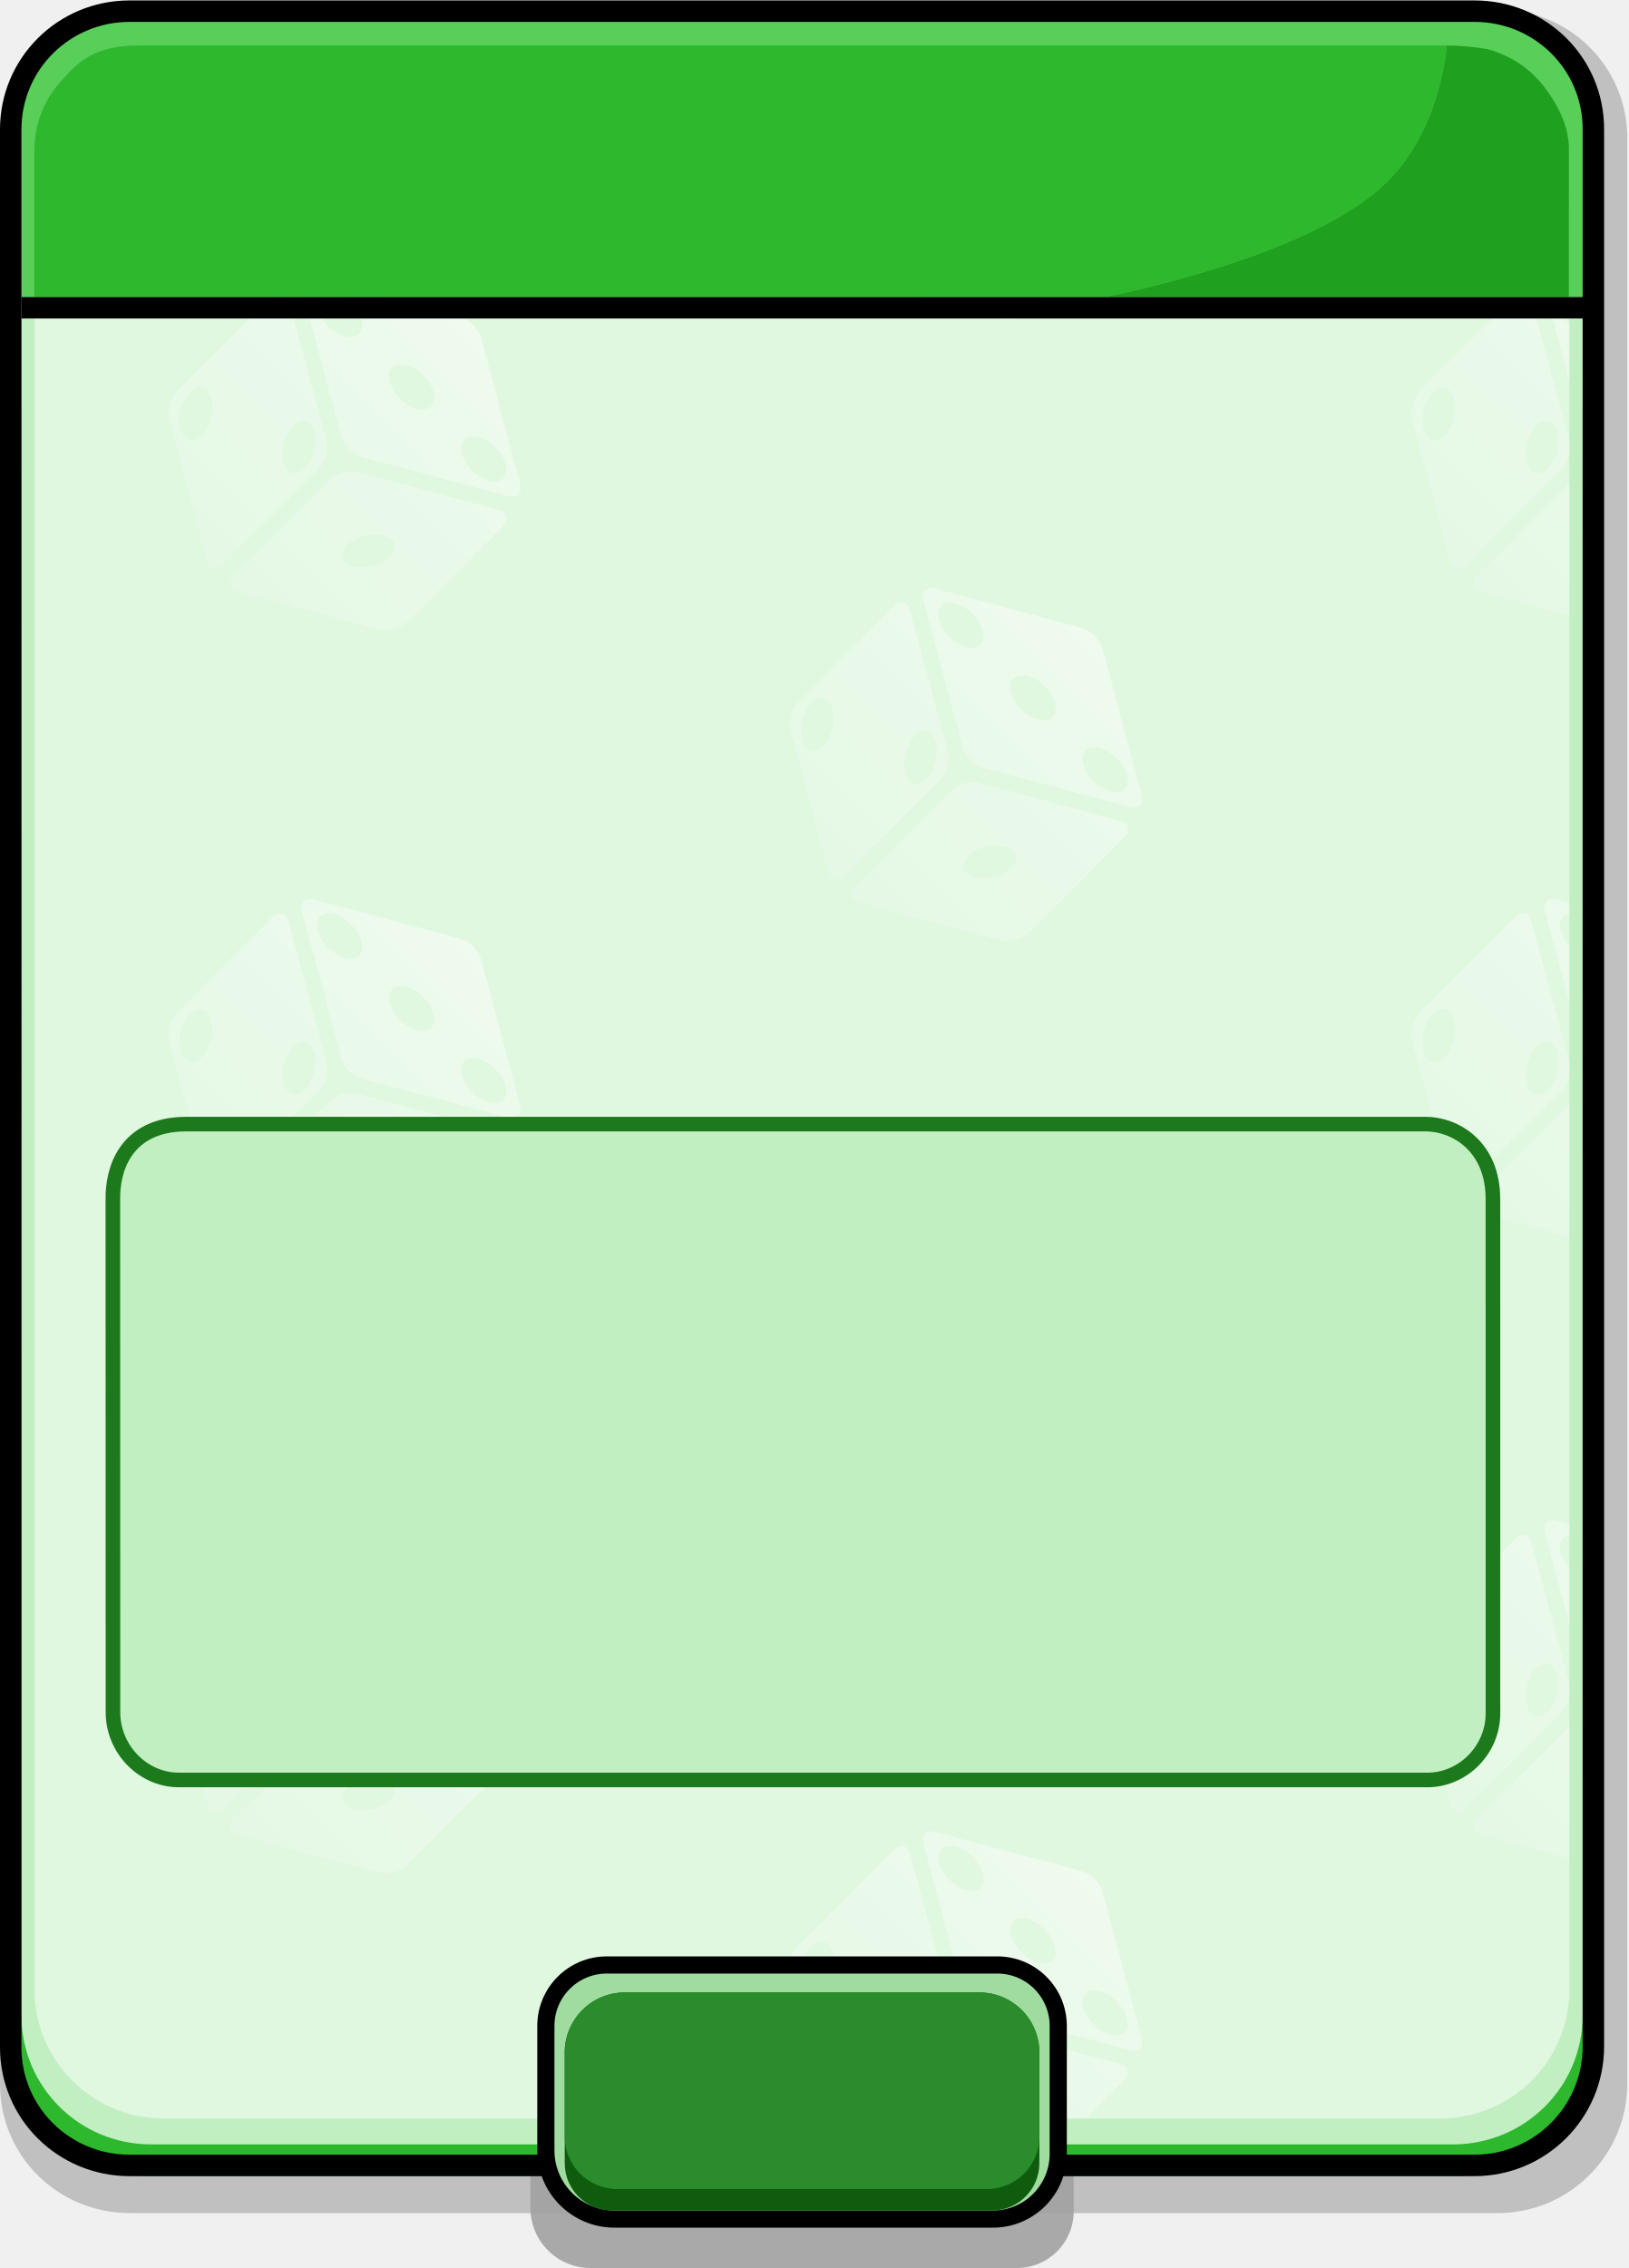
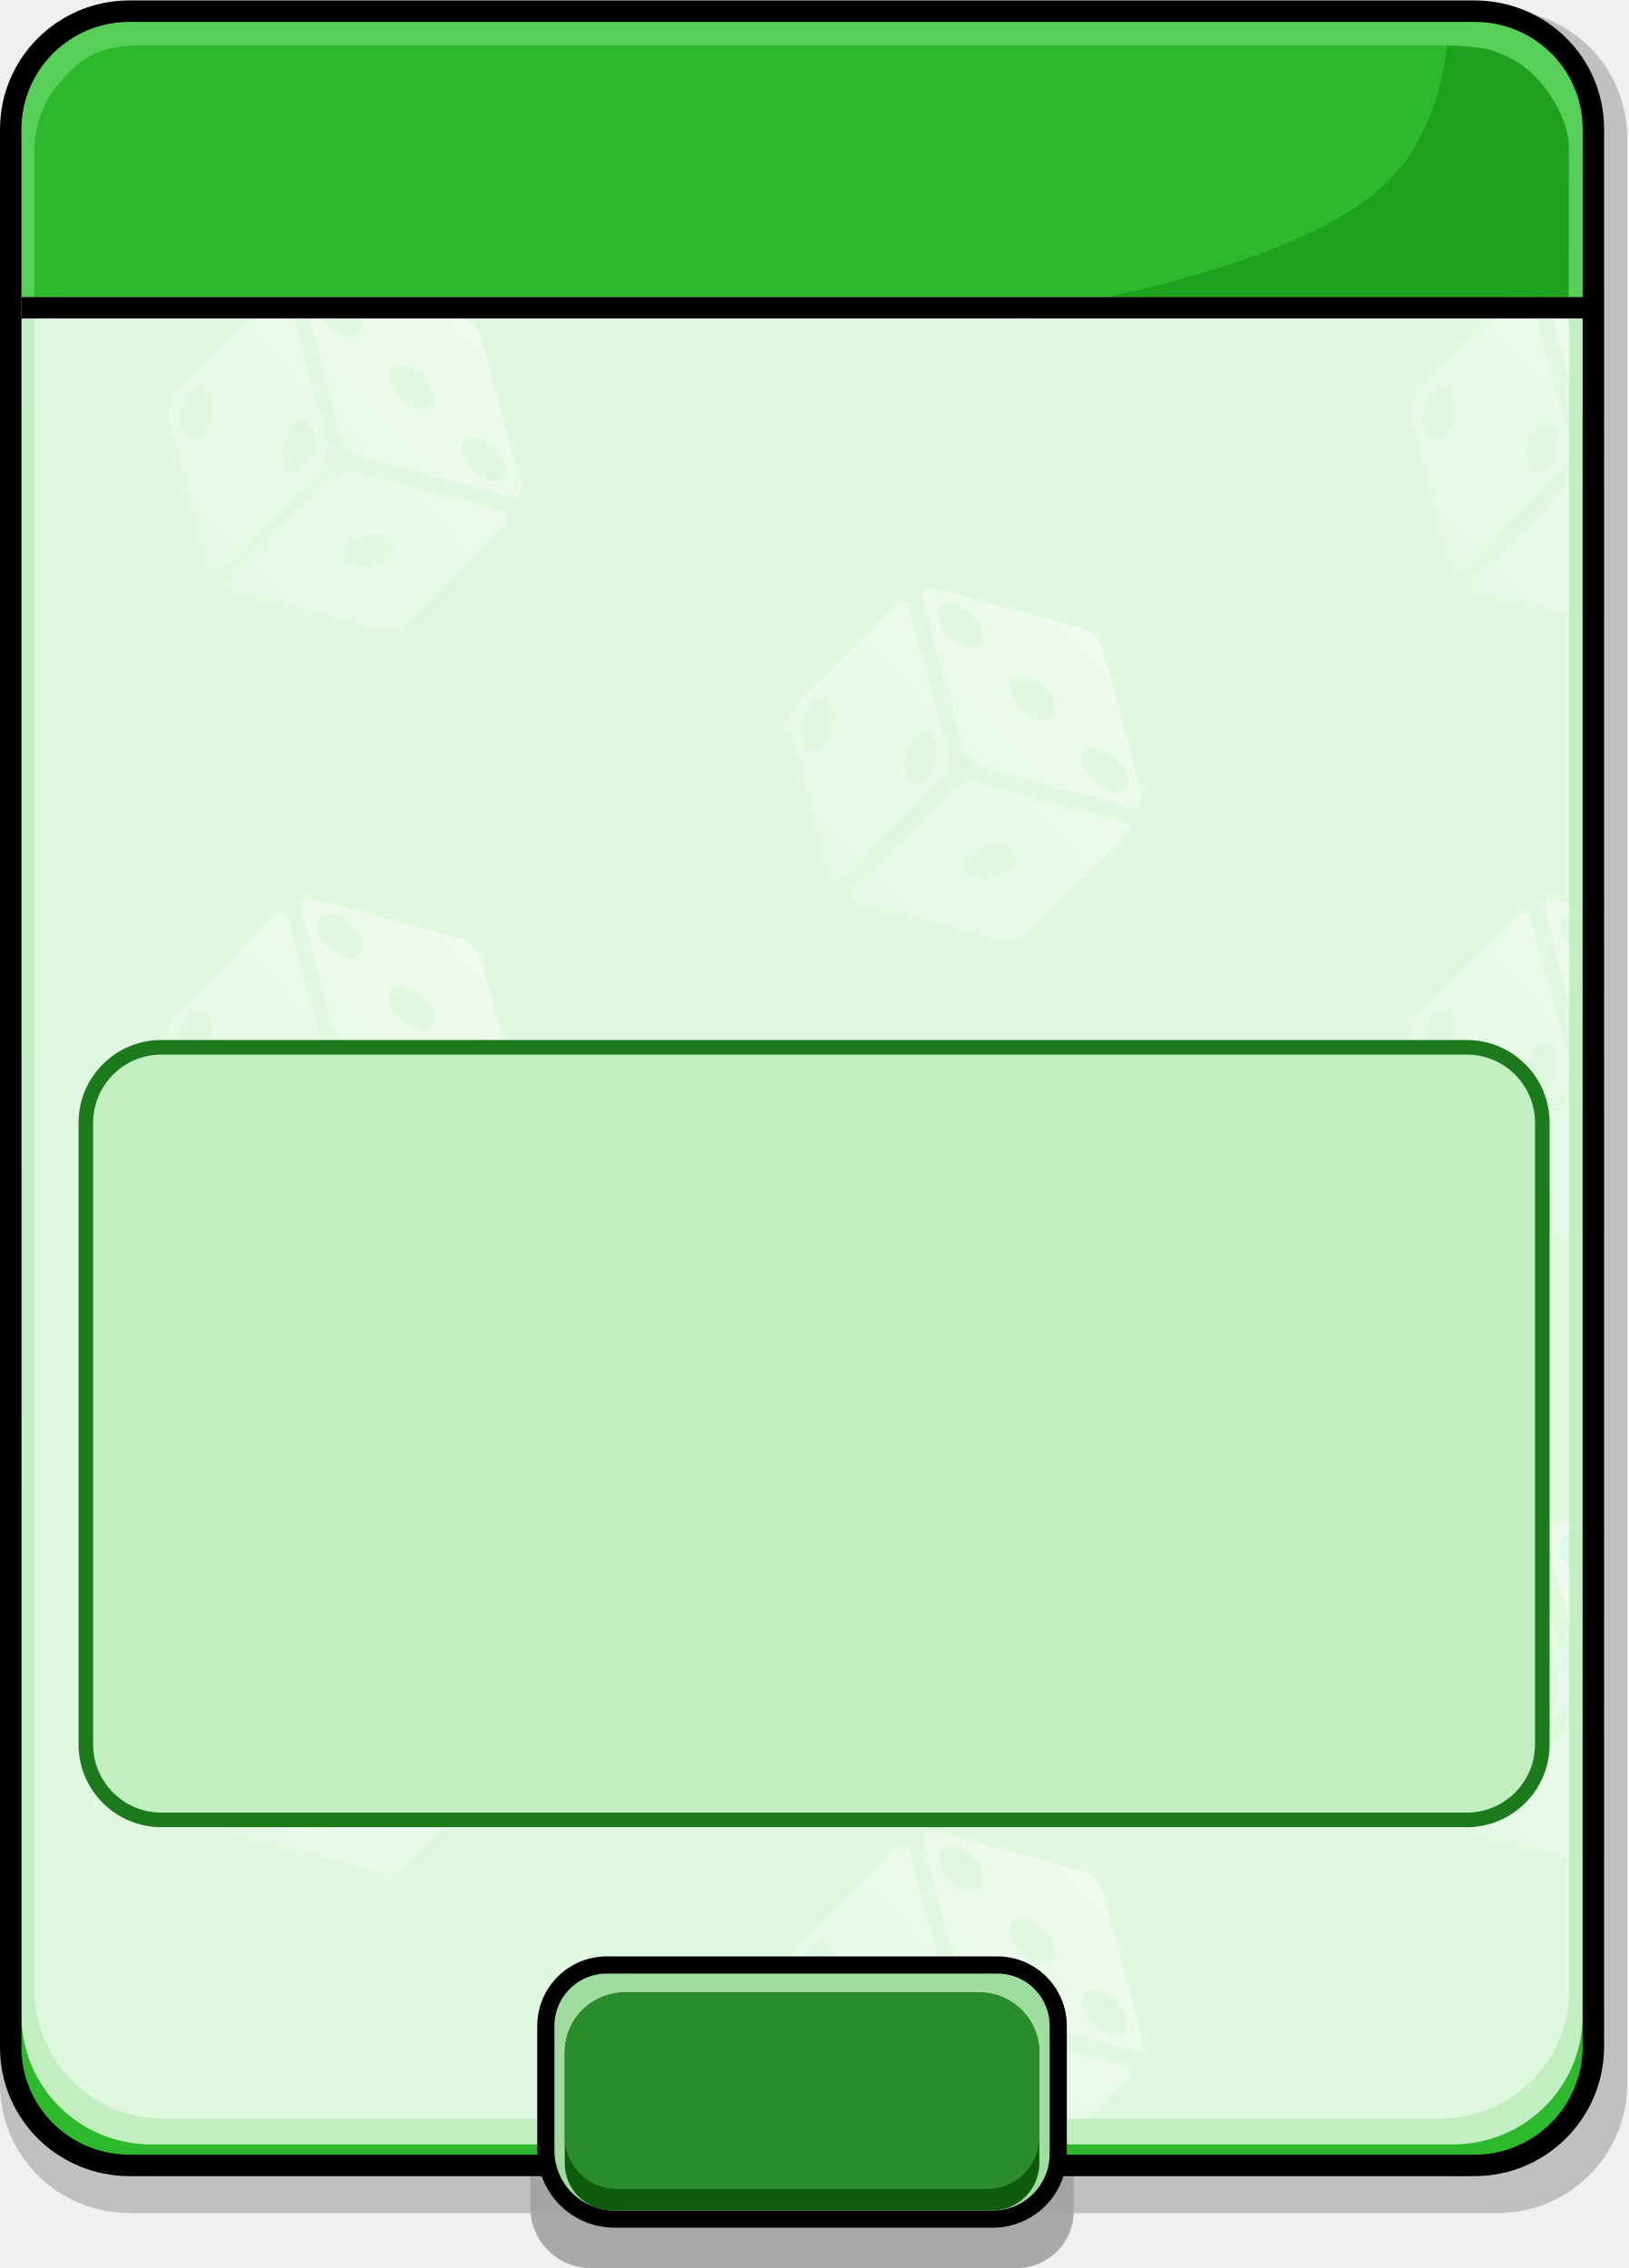
<svg xmlns="http://www.w3.org/2000/svg" xmlns:xlink="http://www.w3.org/1999/xlink" width="1897" height="2642" viewBox="0 0 1897 2642" fill="none">
  <path d="M618 2409C618 2375.31 645.311 2348 679 2348H1190C1223.69 2348 1251 2375.31 1251 2409V2576C1251 2612.45 1221.45 2642 1185 2642H688C649.34 2642 618 2610.66 618 2572V2409Z" fill="#979797" fill-opacity="0.8" />
  <path d="M151 2578C67.605 2578 0 2511.34 0 2427.95C0.001 1998.14 0.003 755.27 0.001 161.308C0 77.912 67.606 11 151.001 11H1745.01C1828.4 11 1896 77.431 1896 160.823C1896.01 636.676 1896 1975.75 1896 2427.22C1896 2510.61 1828.4 2578 1745 2578H151Z" fill="#A1A1A1" fill-opacity="0.6" />
  <path d="M79.5 2425.5C106.757 2457.15 134.935 2472.56 172.423 2479.05C181.461 2480.61 191.316 2480.99 200.5 2481C339.451 2481.14 1669.5 2481 1669.5 2481C1678.68 2480.99 1688.54 2480.61 1697.58 2479.05C1735.06 2472.56 1763.24 2457.15 1790.5 2425.5C1814.79 2397.3 1828 2368.78 1828 2337C1828 2337 1828 2072.32 1828 1939.5C1828 1455.34 1828 960.159 1828 476H1845C1845 1106.88 1846 2337 1846 2337V2412C1841.5 2440.5 1831.88 2459.81 1824.12 2470C1808.5 2490.5 1805.43 2497.36 1770.5 2518C1747.89 2530.27 1729 2535 1697.58 2535C1697.58 2535 280.435 2535.03 172.423 2535C146.774 2534.99 122.109 2530.27 99.5 2518C64.574 2497.36 61.5 2490.5 45.883 2470C38.123 2459.81 28.5 2440.5 24 2412V2337C24 2337 25.003 1106.88 25 476H42C42.003 960.158 42.004 1455.34 42 1939.5C41.999 2072.32 42 2337 42 2337C43 2369 55.212 2397.3 79.5 2425.5Z" fill="#2EB82E" />
  <path d="M176 2498C92.605 2498 25 2431.08 25 2347.68C25.001 1956.32 25.003 899.107 25.001 363.308C25 279.913 92.606 213 176.001 213H1693C1776.39 213 1844 279.917 1844 363.309C1844 796.553 1844 1936.99 1844 2347.81C1843.99 2431.2 1776.39 2498 1693 2498H176Z" fill="#C2EFC2" />
  <path d="M191.224 2467.93C107.829 2467.93 40.224 2401.06 40.224 2317.67C40.225 1923.73 40.226 854.481 40.224 316.298C40.224 232.902 107.829 166 191.225 166H1677.51C1760.9 166 1828.5 232.882 1828.5 316.274C1828.51 751.942 1828.5 1904.34 1828.5 2317.7C1828.5 2401.09 1760.9 2467.93 1677.5 2467.93H191.224Z" fill="#E0F7E0" />
  <path d="M191.224 2467.93C107.829 2467.93 40.224 2401.06 40.224 2317.67C40.225 1923.73 40.226 854.481 40.224 316.298C40.224 232.902 107.829 166 191.225 166H1677.51C1760.9 166 1828.5 232.882 1828.5 316.274C1828.51 751.942 1828.5 1904.34 1828.5 2317.7C1828.5 2401.09 1760.9 2467.93 1677.5 2467.93H191.224Z" fill="url(#pattern0_16_154)" fill-opacity="0.5" />
-   <path d="M1661.35 1309.5C1677.76 1309.5 1697.26 1315.56 1712.74 1329.65C1728.44 1343.93 1739.47 1365.97 1739.47 1396.76C1739.47 1565.97 1739.52 1797.17 1739.49 1996.03C1739.48 2038.2 1704.78 2073.5 1662.88 2073.5C1178.06 2073.5 693.244 2073.49 208.425 2073.47V2073.47C166.394 2073.47 131.675 2037.53 131.636 1994.78C131.545 1896.84 131.579 1798.91 131.568 1700.99C131.558 1599.11 131.62 1497.25 131.5 1395.39V1395.38C131.5 1380.93 134.248 1359.61 146.539 1341.67C159.21 1323.17 181.183 1309.5 216.823 1309.5H1661.35Z" fill="#C2EFC2" stroke="#1C7A1C" stroke-width="17" />
+   <rect x="100" y="1220" width="1697" height="900" rx="88" fill="#C2EFC2" stroke="#1C7A1C" stroke-width="17" />
  <path d="M25 141C25 76.935 76.935 25 141 25H1728C1792.07 25 1844 76.935 1844 141V346H25V141Z" fill="#58CF58" />
  <path d="M1827.99 173.293C1828.05 191.886 1827.86 345.945 1827.86 345.945C1785.03 345.994 1329.3 346.039 1286.5 345.945C1286.5 345.945 1514 303.5 1609 218.5C1679.57 155.355 1685.47 53.003 1685.47 53.003C1700.89 53.003 1714.83 54.47 1729.15 56.571C1737.67 57.819 1749.2 62.431 1757.99 66.876C1780.04 78.017 1796.23 94.515 1809.16 115.5C1818.25 130.256 1827.9 149.756 1827.99 173.293Z" fill="#1FA01F" />
  <path d="M40 345.945C40 345.945 40.035 233.387 40 177.5C39.981 146.157 49.67 119.234 69.729 96.17C90.102 72.745 109.01 53.003 161.176 53.003C653.86 53.003 1178.41 52.997 1685.47 53.003C1685.47 53.003 1679.57 155.355 1609 218.5C1514 303.5 1286.5 345.945 1286.5 345.945H40Z" fill="#2EB82E" />
  <path d="M151.001 13H1718C1794.62 13 1856.5 73.983 1856.5 150.348C1856.5 621.866 1856.5 1936.98 1856.5 2384.03C1856.49 2460.51 1794.49 2522.5 1718 2522.5H151C74.403 2522.5 12.5 2461.36 12.5 2384.98C12.501 1960.17 12.503 741.637 12.501 150.826C12.501 74.407 74.436 13 151.001 13Z" stroke="black" stroke-width="25" />
  <path d="M25 346H1845V371H25L25 346Z" fill="black" />
  <path d="M1162 2289C1201.21 2289 1233 2320.79 1233 2360V2509C1233 2550.97 1198.97 2585 1157 2585H716C671.817 2585 636 2549.18 636 2505V2360C636 2320.79 667.788 2289 707 2289H1162Z" fill="#A0DCA0" stroke="black" stroke-width="20" />
  <path d="M658 2391C658 2352.34 689.34 2321 728 2321H1141C1179.66 2321 1211 2352.34 1211 2391V2520C1211 2550.38 1186.38 2575 1156 2575H713C682.624 2575 658 2550.38 658 2520V2391Z" fill="#0F5C0F" />
  <path d="M658 2391C658 2352.34 689.34 2321 728 2321H1141C1179.66 2321 1211 2352.34 1211 2391V2489C1211 2522.69 1183.69 2550 1150 2550H719C685.311 2550 658 2522.69 658 2489V2391Z" fill="#2A8C2A" />
  <defs>
    <pattern id="pattern0_16_154" patternUnits="userSpaceOnUse" patternTransform="matrix(1448.15 0 0 724.077 40.2235 166)" preserveAspectRatio="none" viewBox="-0 0 1448.15 724.077" width="1" height="1">
      <use xlink:href="#pattern0_16_154_inner" transform="translate(-724.077 -362.039)" />
      <use xlink:href="#pattern0_16_154_inner" transform="translate(0 -724.077)" />
      <use xlink:href="#pattern0_16_154_inner" transform="translate(724.077 -362.039)" />
      <use xlink:href="#pattern0_16_154_inner" transform="translate(-724.077 362.039)" />
      <g id="pattern0_16_154_inner">
        <g clip-path="url(#clip0_16_154)">
          <path d="M511.235 212.503C506.867 208.135 501.521 204.746 496.181 203.321L325.688 157.788C315.007 154.936 308.817 161.126 311.669 171.807L357.202 342.3C360.054 352.981 370.755 363.682 381.436 366.534L551.929 412.066C562.609 414.92 568.8 408.729 565.947 398.048L520.414 227.555C518.989 222.213 515.601 216.869 511.235 212.503ZM369.868 187.964C369.868 187.964 369.869 187.965 369.869 187.965C375.367 193.757 379.317 200.501 380.942 206.867C382.664 213.618 381.635 219.409 378.079 222.964C374.523 226.52 368.732 227.549 361.981 225.826C355.229 224.103 348.07 219.768 342.077 213.776C336.085 207.783 331.751 200.624 330.028 193.872C328.719 188.743 328.99 184.129 330.806 180.634C332.622 177.14 335.898 174.928 340.205 174.29C344.511 173.651 349.648 174.615 354.941 177.055C360.233 179.495 365.436 183.297 369.866 187.964L369.868 187.964ZM453.303 271.745C457.703 276.224 461.21 281.36 463.386 286.511C465.563 291.663 466.312 296.603 465.539 300.713C464.767 304.823 462.508 307.922 459.044 309.622C455.581 311.323 451.066 311.549 446.064 310.273C442.709 309.446 439.212 307.96 435.773 305.899C432.334 303.839 429.023 301.246 426.03 298.269C423.037 295.293 420.422 291.992 418.336 288.558C416.25 285.124 414.734 281.624 413.875 278.262C413.017 274.899 412.834 271.739 413.336 268.966C413.838 266.192 415.015 263.859 416.8 262.102C418.585 260.345 420.941 259.198 423.734 258.728C426.527 258.257 429.7 258.473 433.071 259.362C436.476 260.232 440.021 261.776 443.496 263.902C446.971 266.029 450.305 268.696 453.301 271.744L453.303 271.745ZM537.907 356.37C537.907 356.371 537.908 356.371 537.908 356.372C543.406 362.163 547.357 368.907 548.981 375.273C550.669 381.997 549.619 387.755 546.06 391.287C542.501 394.819 536.724 395.838 529.992 394.119C523.259 392.401 516.121 388.086 510.138 382.119C504.155 376.151 499.816 369.017 498.068 362.278C496.76 357.148 497.032 352.535 498.848 349.04C500.664 345.546 503.94 343.335 508.246 342.697C512.553 342.058 517.689 343.022 522.982 345.462C528.274 347.902 533.476 351.704 537.907 356.37ZM292.621 176.43C288.663 172.253 282.722 172.663 277.104 178.28L165.597 289.788C157.782 297.603 153.863 312.226 156.722 322.902L200.621 486.793C203.48 497.468 211.923 499.731 219.738 491.916L331.248 380.406C339.063 372.591 342.978 357.97 340.12 347.294L296.221 183.403C295.418 180.401 294.172 178.063 292.623 176.429L292.621 176.43ZM547.725 431.537C546.091 429.988 543.756 428.741 540.753 427.938L376.859 384.035C366.184 381.176 351.56 385.095 343.745 392.909L232.234 504.42C224.421 512.234 226.685 520.675 237.361 523.533L401.254 567.439C411.929 570.298 426.549 566.379 434.364 558.564L545.875 447.053C551.491 441.438 551.901 435.498 547.723 431.538L547.725 431.537ZM320.222 326.493C322.81 328.745 324.799 332.254 325.99 336.665C327.18 341.075 327.528 346.231 327 351.612C326.472 356.992 325.085 362.407 322.98 367.308C320.876 372.21 318.128 376.425 315.014 379.527C312.692 381.854 310.217 383.509 307.733 384.396C305.248 385.284 302.802 385.387 300.533 384.7C298.265 384.013 296.22 382.55 294.513 380.393C292.807 378.236 291.474 375.428 290.591 372.130C289.707 368.832 289.29 365.108 289.363 361.172C289.436 357.235 289.999 353.164 291.018 349.189C292.037 345.215 293.493 341.416 295.303 338.009C297.113 334.603 299.240 331.656 301.565 329.336C304.661 326.228 308.015 324.33 311.289 323.831C314.564 323.332 317.644 324.25 320.222 326.493ZM416.994 463.805C416.995 463.806 416.995 463.806 416.996 463.807C419.238 466.384 420.156 469.465 419.656 472.739C419.157 476.013 417.259 479.366 414.151 482.462C409.458 487.145 402.32 490.927 394.304 492.976C386.288 495.026 378.050 495.177 371.399 493.395C364.749 491.612 360.230 488.044 358.835 483.472C357.440 478.901 359.284 473.700 363.960 469.013C367.063 465.899 371.277 463.151 376.179 461.047C381.080 458.942 386.495 457.556 391.876 457.027C397.256 456.499 402.412 456.847 406.823 458.037C411.233 459.228 414.742 461.217 416.994 463.805ZM199.981 288.342C202.569 290.594 204.559 294.103 205.749 298.514C206.939 302.924 207.288 308.080 206.759 313.461C206.231 318.842 204.844 324.256 202.739 329.158C200.635 334.059 197.886 338.274 194.772 341.376C192.450 343.703 189.976 345.358 187.491 346.246C185.007 347.133 182.560 347.237 180.292 346.550C178.024 345.863 175.978 344.399 174.272 342.242C172.566 340.085 171.233 337.277 170.349 333.979C169.465 330.681 169.048 326.958 169.122 323.021C169.195 319.085 169.757 315.013 170.776 311.039C171.796 307.064 173.252 303.265 175.061 299.859C176.871 296.452 178.999 293.505 181.323 291.186C184.420 288.078 187.773 286.179 191.048 285.680C194.323 285.180 197.403 286.099 199.981 288.342Z" fill="url(#paint0_linear_16_154)" />
        </g>
      </g>
      <use xlink:href="#pattern0_16_154_inner" transform="translate(724.077 362.039)" />
    </pattern>
    <linearGradient id="paint0_linear_16_154" x1="511.444" y1="212.712" x2="217.301" y2="506.855" gradientUnits="userSpaceOnUse">
      <stop stop-color="white" stop-opacity="0.9" />
      <stop offset="1" stop-color="white" stop-opacity="0.3" />
    </linearGradient>
    <clipPath id="clip0_16_154">
      <rect width="512" height="512" fill="white" transform="translate(362.039) rotate(45)" />
    </clipPath>
  </defs>
</svg>
